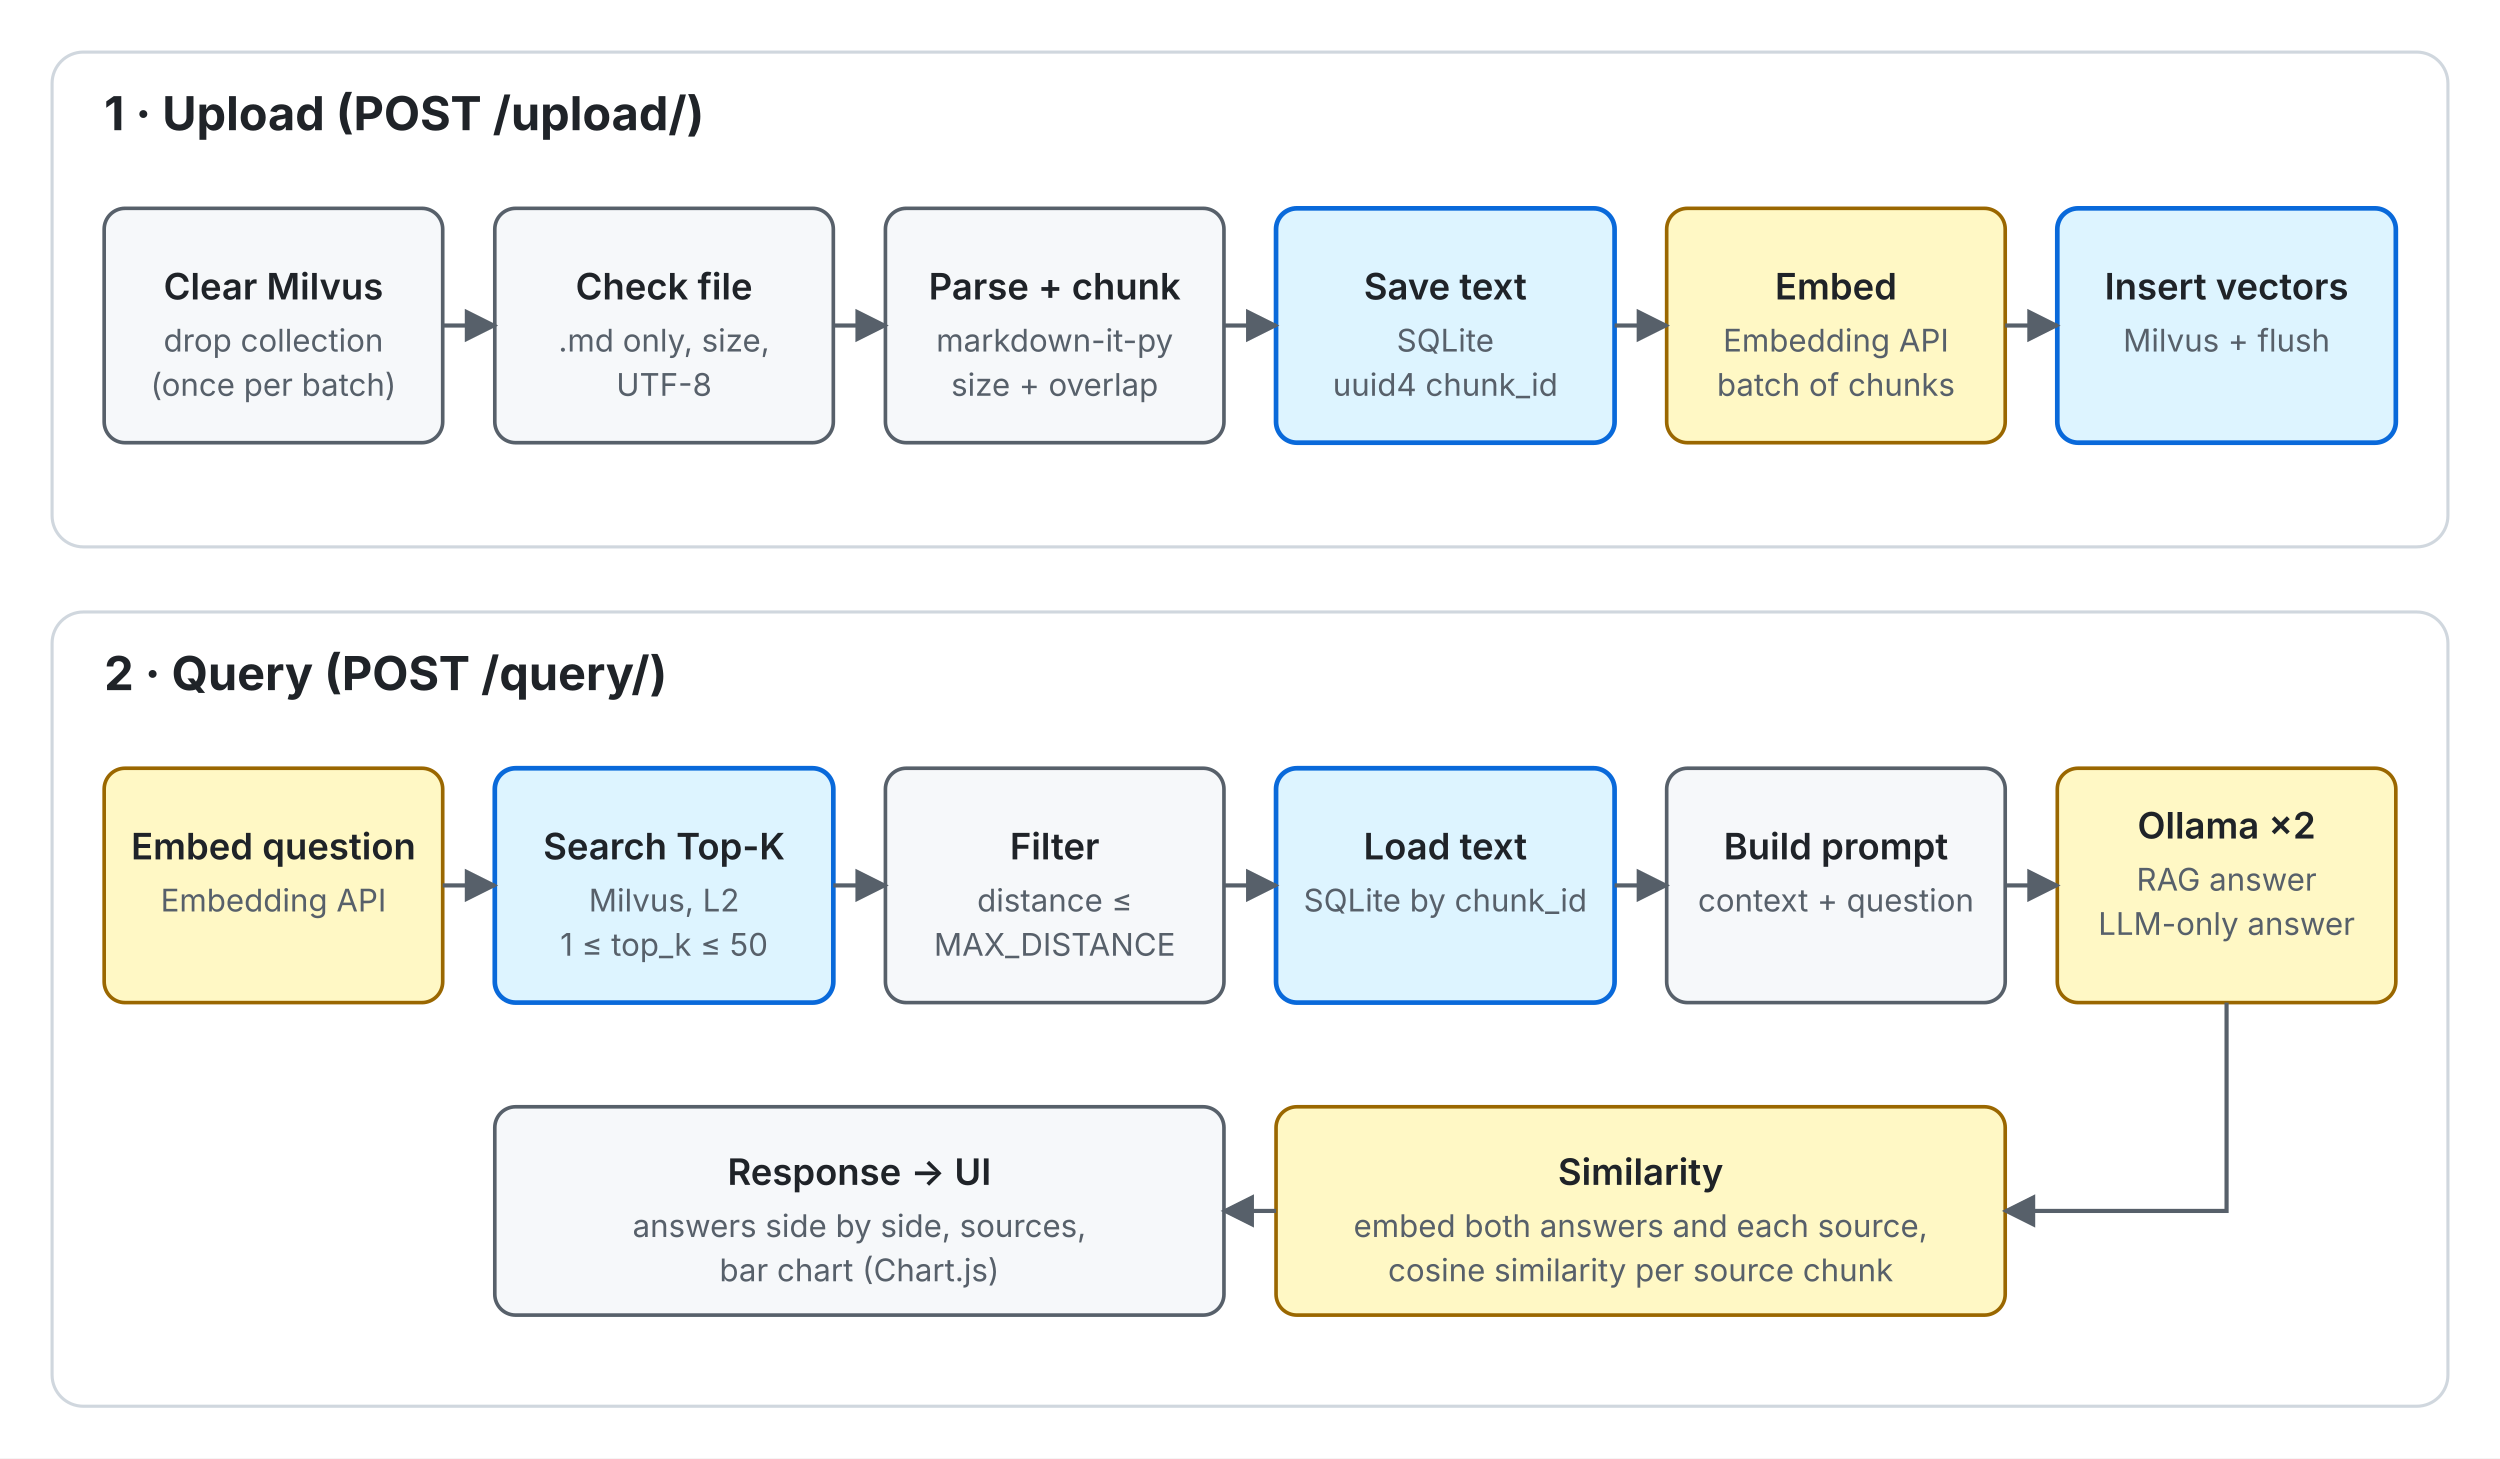
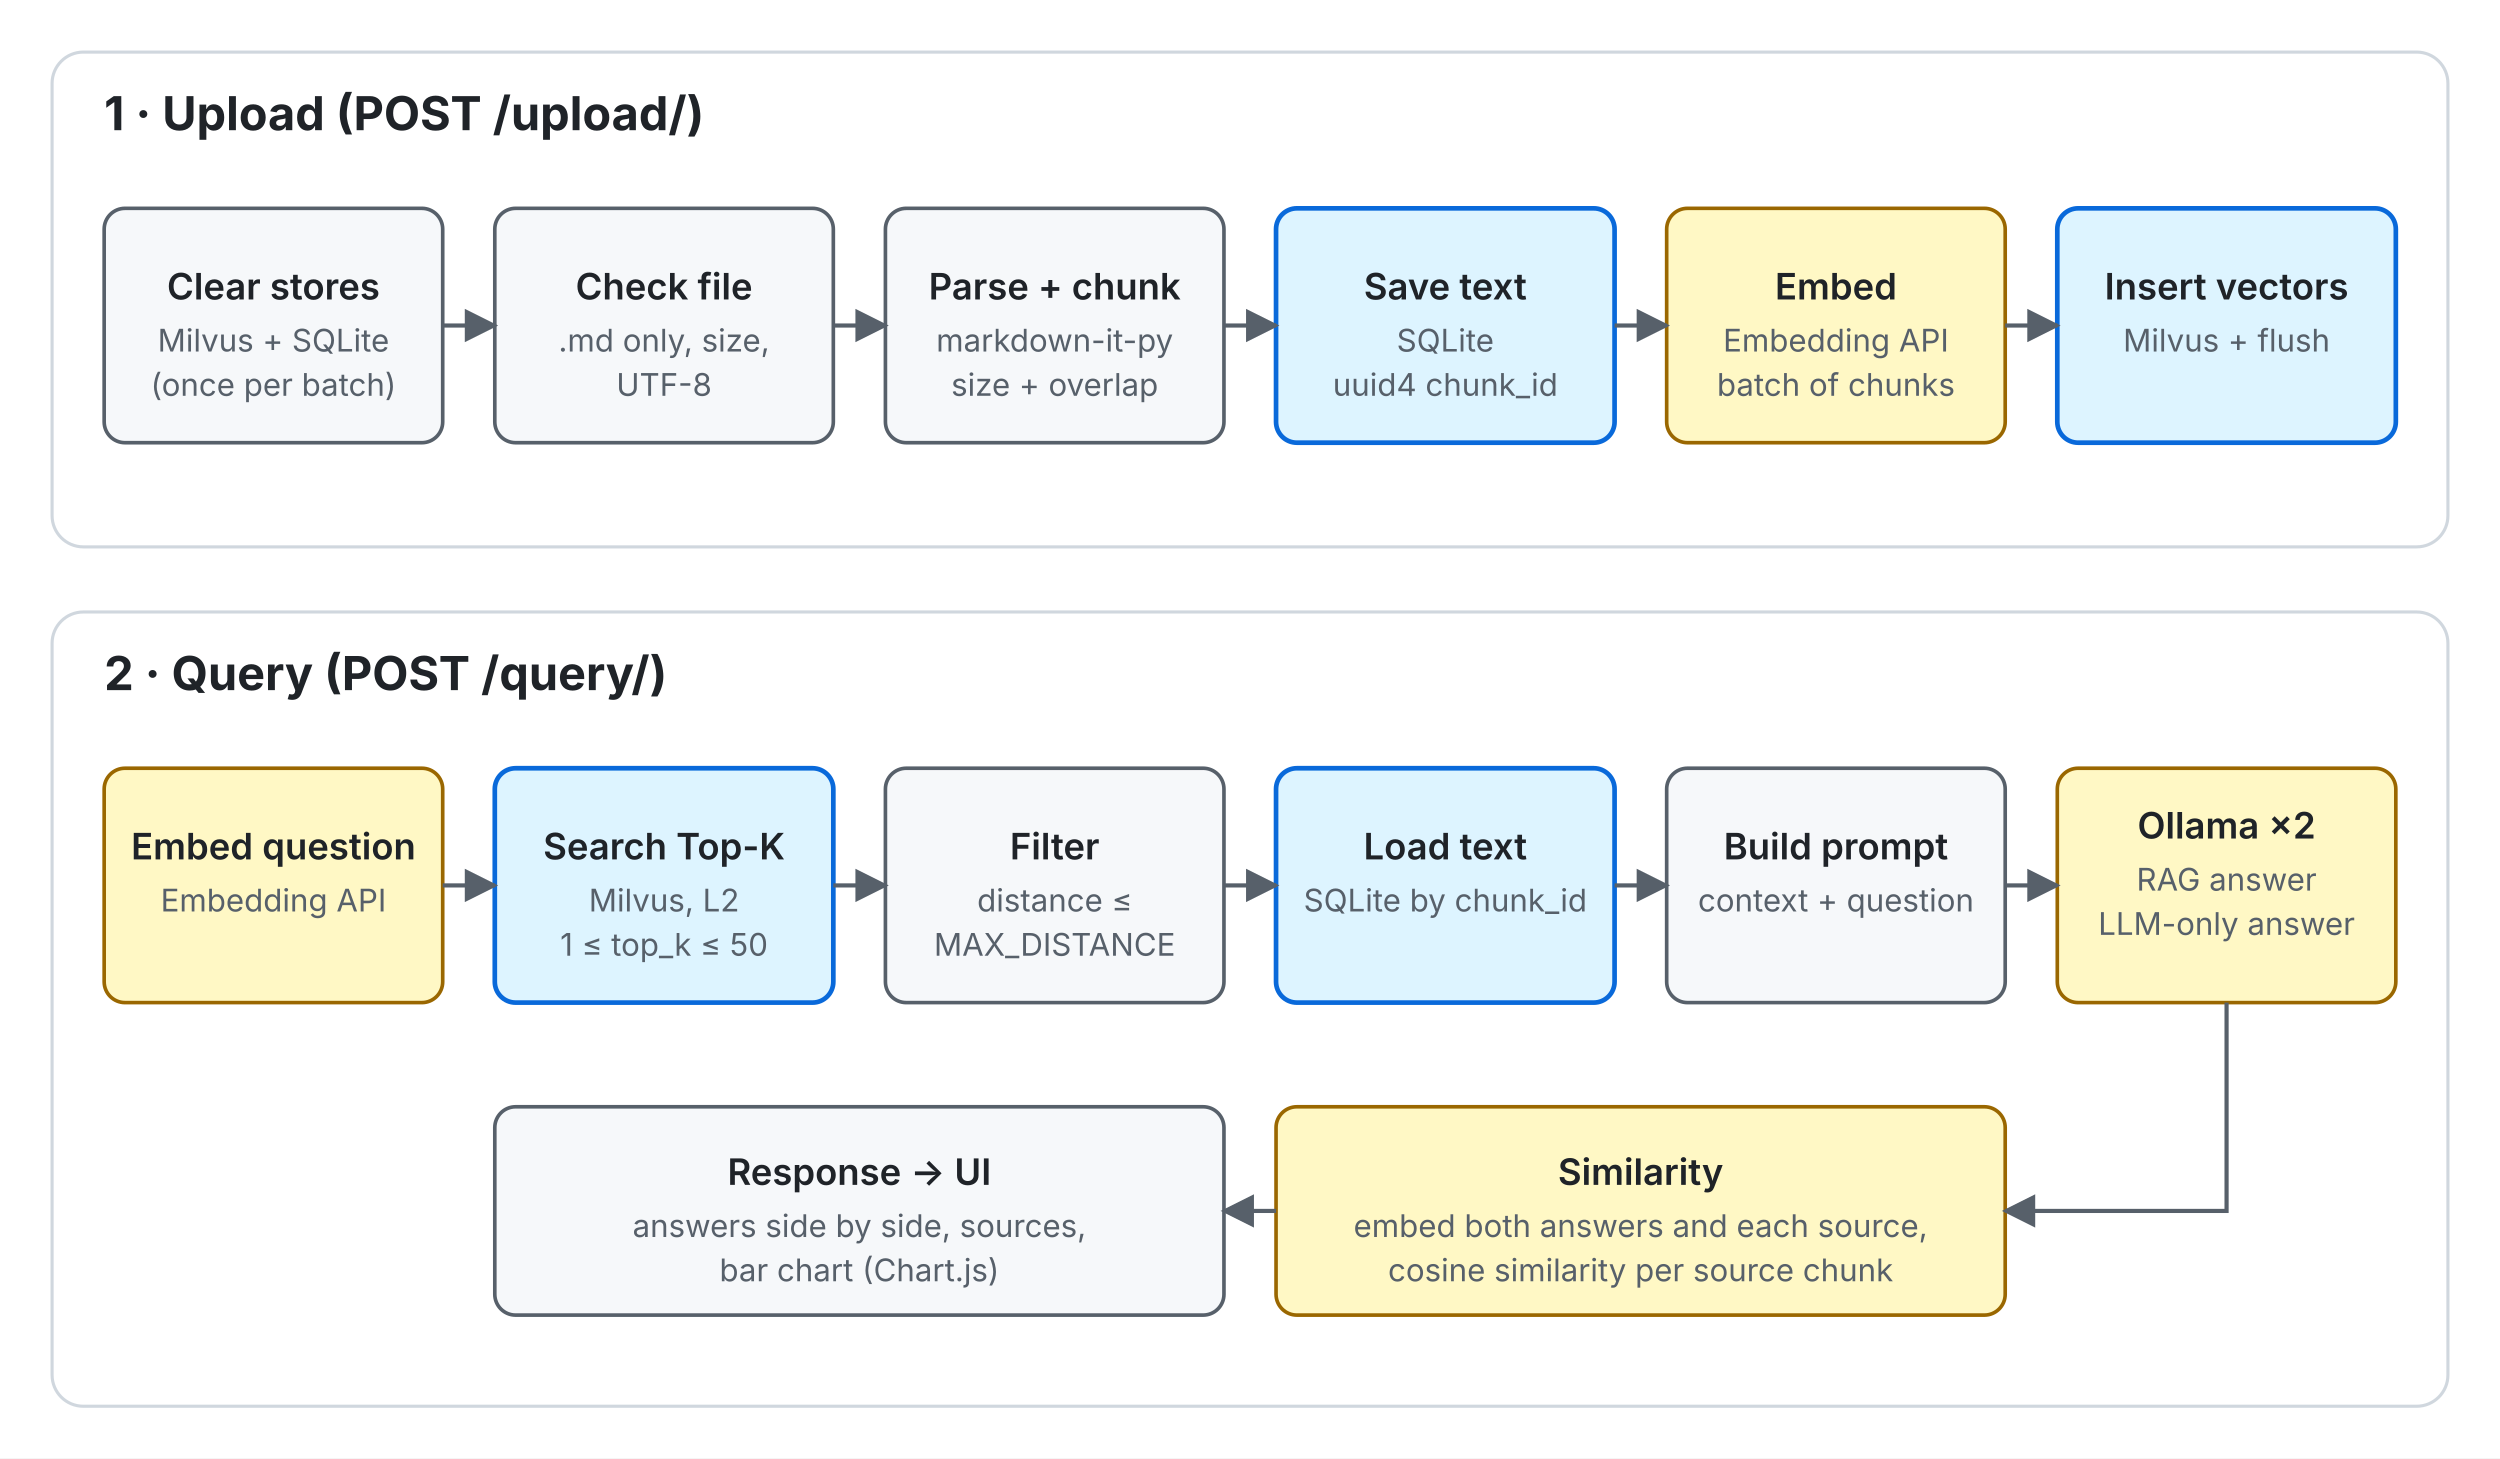
<svg xmlns="http://www.w3.org/2000/svg" width="960" height="560" viewBox="0 0 960 560" role="img" aria-labelledby="title desc" font-family="Inter, Segoe UI, Helvetica, Arial, sans-serif">
  <style>
    .bg { fill: #ffffff; }
    .step { fill: #f6f8fa; stroke: #57606a; stroke-width: 1.4; }
    .hi { fill: #ddf4ff; stroke: #0969da; stroke-width: 1.8; }
    .ext { fill: #fff8c5; stroke: #9a6700; stroke-width: 1.4; }
    .t { fill: #1f2328; font-size: 14px; font-weight: 600; }
    .s { fill: #57606a; font-size: 12px; }
    .h { fill: #1f2328; font-size: 18px; font-weight: 700; }
    .edge { stroke: #57606a; stroke-width: 1.6; fill: none; }
    .arrow { fill: #57606a; }
    .lane { fill: none; stroke: #d0d7de; stroke-width: 1.2; }
    @media (prefers-color-scheme: dark) {
      .bg { fill: #0d1117; }
      .step { fill: #161b22; stroke: #8b949e; }
      .hi { fill: #0c2d6b; stroke: #58a6ff; }
      .ext { fill: #3b2e00; stroke: #d29922; }
      .t, .h { fill: #e6edf3; }
      .s { fill: #9da7b3; }
      .edge { stroke: #9da7b3; }
      .arrow { fill: #9da7b3; }
      .lane { stroke: #30363d; }
    }
  </style>
  <defs>
    <marker id="a" viewBox="0 0 10 10" refX="9" refY="5" markerWidth="8" markerHeight="8" orient="auto">
      <path class="arrow" d="M0,0 L10,5 L0,10 z" />
    </marker>
  </defs>
  <rect class="bg" width="960" height="560" />
  <rect class="lane" x="20" y="20" width="920" height="190" rx="12" />
  <text class="h" x="40" y="50">1 · Upload (POST /upload/)</text>
  <g>
    <rect class="step" x="40" y="80" width="130" height="90" rx="8" />
-     <text class="t" x="105" y="115" text-anchor="middle">Clear Milvus</text>
-     <text class="s" x="105" y="135" text-anchor="middle">drop collection</text>
+     <text class="t" x="105" y="115" text-anchor="middle">Clear stores</text>
+     <text class="s" x="105" y="135" text-anchor="middle">Milvus + SQLite</text>
    <text class="s" x="105" y="152" text-anchor="middle">(once per batch)</text>
    <rect class="step" x="190" y="80" width="130" height="90" rx="8" />
    <text class="t" x="255" y="115" text-anchor="middle">Check file</text>
    <text class="s" x="255" y="135" text-anchor="middle">.md only, size,</text>
    <text class="s" x="255" y="152" text-anchor="middle">UTF-8</text>
    <rect class="step" x="340" y="80" width="130" height="90" rx="8" />
    <text class="t" x="405" y="115" text-anchor="middle">Parse + chunk</text>
    <text class="s" x="405" y="135" text-anchor="middle">markdown-it-py</text>
    <text class="s" x="405" y="152" text-anchor="middle">size + overlap</text>
    <rect class="hi" x="490" y="80" width="130" height="90" rx="8" />
    <text class="t" x="555" y="115" text-anchor="middle">Save text</text>
    <text class="s" x="555" y="135" text-anchor="middle">SQLite</text>
    <text class="s" x="555" y="152" text-anchor="middle">uuid4 chunk_id</text>
    <rect class="ext" x="640" y="80" width="130" height="90" rx="8" />
    <text class="t" x="705" y="115" text-anchor="middle">Embed</text>
    <text class="s" x="705" y="135" text-anchor="middle">Embedding API</text>
    <text class="s" x="705" y="152" text-anchor="middle">batch of chunks</text>
    <rect class="hi" x="790" y="80" width="130" height="90" rx="8" />
    <text class="t" x="855" y="115" text-anchor="middle">Insert vectors</text>
    <text class="s" x="855" y="135" text-anchor="middle">Milvus + flush</text>
  </g>
  <path class="edge" d="M170,125 L190,125" marker-end="url(#a)" />
  <path class="edge" d="M320,125 L340,125" marker-end="url(#a)" />
  <path class="edge" d="M470,125 L490,125" marker-end="url(#a)" />
  <path class="edge" d="M620,125 L640,125" marker-end="url(#a)" />
  <path class="edge" d="M770,125 L790,125" marker-end="url(#a)" />
  <rect class="lane" x="20" y="235" width="920" height="305" rx="12" />
  <text class="h" x="40" y="265">2 · Query (POST /query/)</text>
  <rect class="ext" x="40" y="295" width="130" height="90" rx="8" />
  <text class="t" x="105" y="330" text-anchor="middle">Embed question</text>
  <text class="s" x="105" y="350" text-anchor="middle">Embedding API</text>
  <rect class="hi" x="190" y="295" width="130" height="90" rx="8" />
  <text class="t" x="255" y="330" text-anchor="middle">Search Top-K</text>
  <text class="s" x="255" y="350" text-anchor="middle">Milvus, L2</text>
  <text class="s" x="255" y="367" text-anchor="middle">1 ≤ top_k ≤ 50</text>
  <rect class="step" x="340" y="295" width="130" height="90" rx="8" />
  <text class="t" x="405" y="330" text-anchor="middle">Filter</text>
  <text class="s" x="405" y="350" text-anchor="middle">distance ≤</text>
  <text class="s" x="405" y="367" text-anchor="middle">MAX_DISTANCE</text>
  <rect class="hi" x="490" y="295" width="130" height="90" rx="8" />
  <text class="t" x="555" y="330" text-anchor="middle">Load text</text>
  <text class="s" x="555" y="350" text-anchor="middle">SQLite by chunk_id</text>
  <rect class="step" x="640" y="295" width="130" height="90" rx="8" />
  <text class="t" x="705" y="330" text-anchor="middle">Build prompt</text>
  <text class="s" x="705" y="350" text-anchor="middle">context + question</text>
  <rect class="ext" x="790" y="295" width="130" height="90" rx="8" />
  <text class="t" x="855" y="322" text-anchor="middle">Ollama ×2</text>
  <text class="s" x="855" y="342" text-anchor="middle">RAG answer</text>
  <text class="s" x="855" y="359" text-anchor="middle">LLM-only answer</text>
  <rect class="ext" x="490" y="425" width="280" height="80" rx="8" />
  <text class="t" x="630" y="455" text-anchor="middle">Similarity</text>
  <text class="s" x="630" y="475" text-anchor="middle">embed both answers and each source,</text>
  <text class="s" x="630" y="492" text-anchor="middle">cosine similarity per source chunk</text>
  <rect class="step" x="190" y="425" width="280" height="80" rx="8" />
  <text class="t" x="330" y="455" text-anchor="middle">Response → UI</text>
  <text class="s" x="330" y="475" text-anchor="middle">answers side by side, sources,</text>
  <text class="s" x="330" y="492" text-anchor="middle">bar chart (Chart.js)</text>
  <path class="edge" d="M170,340 L190,340" marker-end="url(#a)" />
  <path class="edge" d="M320,340 L340,340" marker-end="url(#a)" />
  <path class="edge" d="M470,340 L490,340" marker-end="url(#a)" />
  <path class="edge" d="M620,340 L640,340" marker-end="url(#a)" />
  <path class="edge" d="M770,340 L790,340" marker-end="url(#a)" />
  <path class="edge" d="M855,385 L855,465 L770,465" marker-end="url(#a)" />
  <path class="edge" d="M490,465 L470,465" marker-end="url(#a)" />
</svg>
